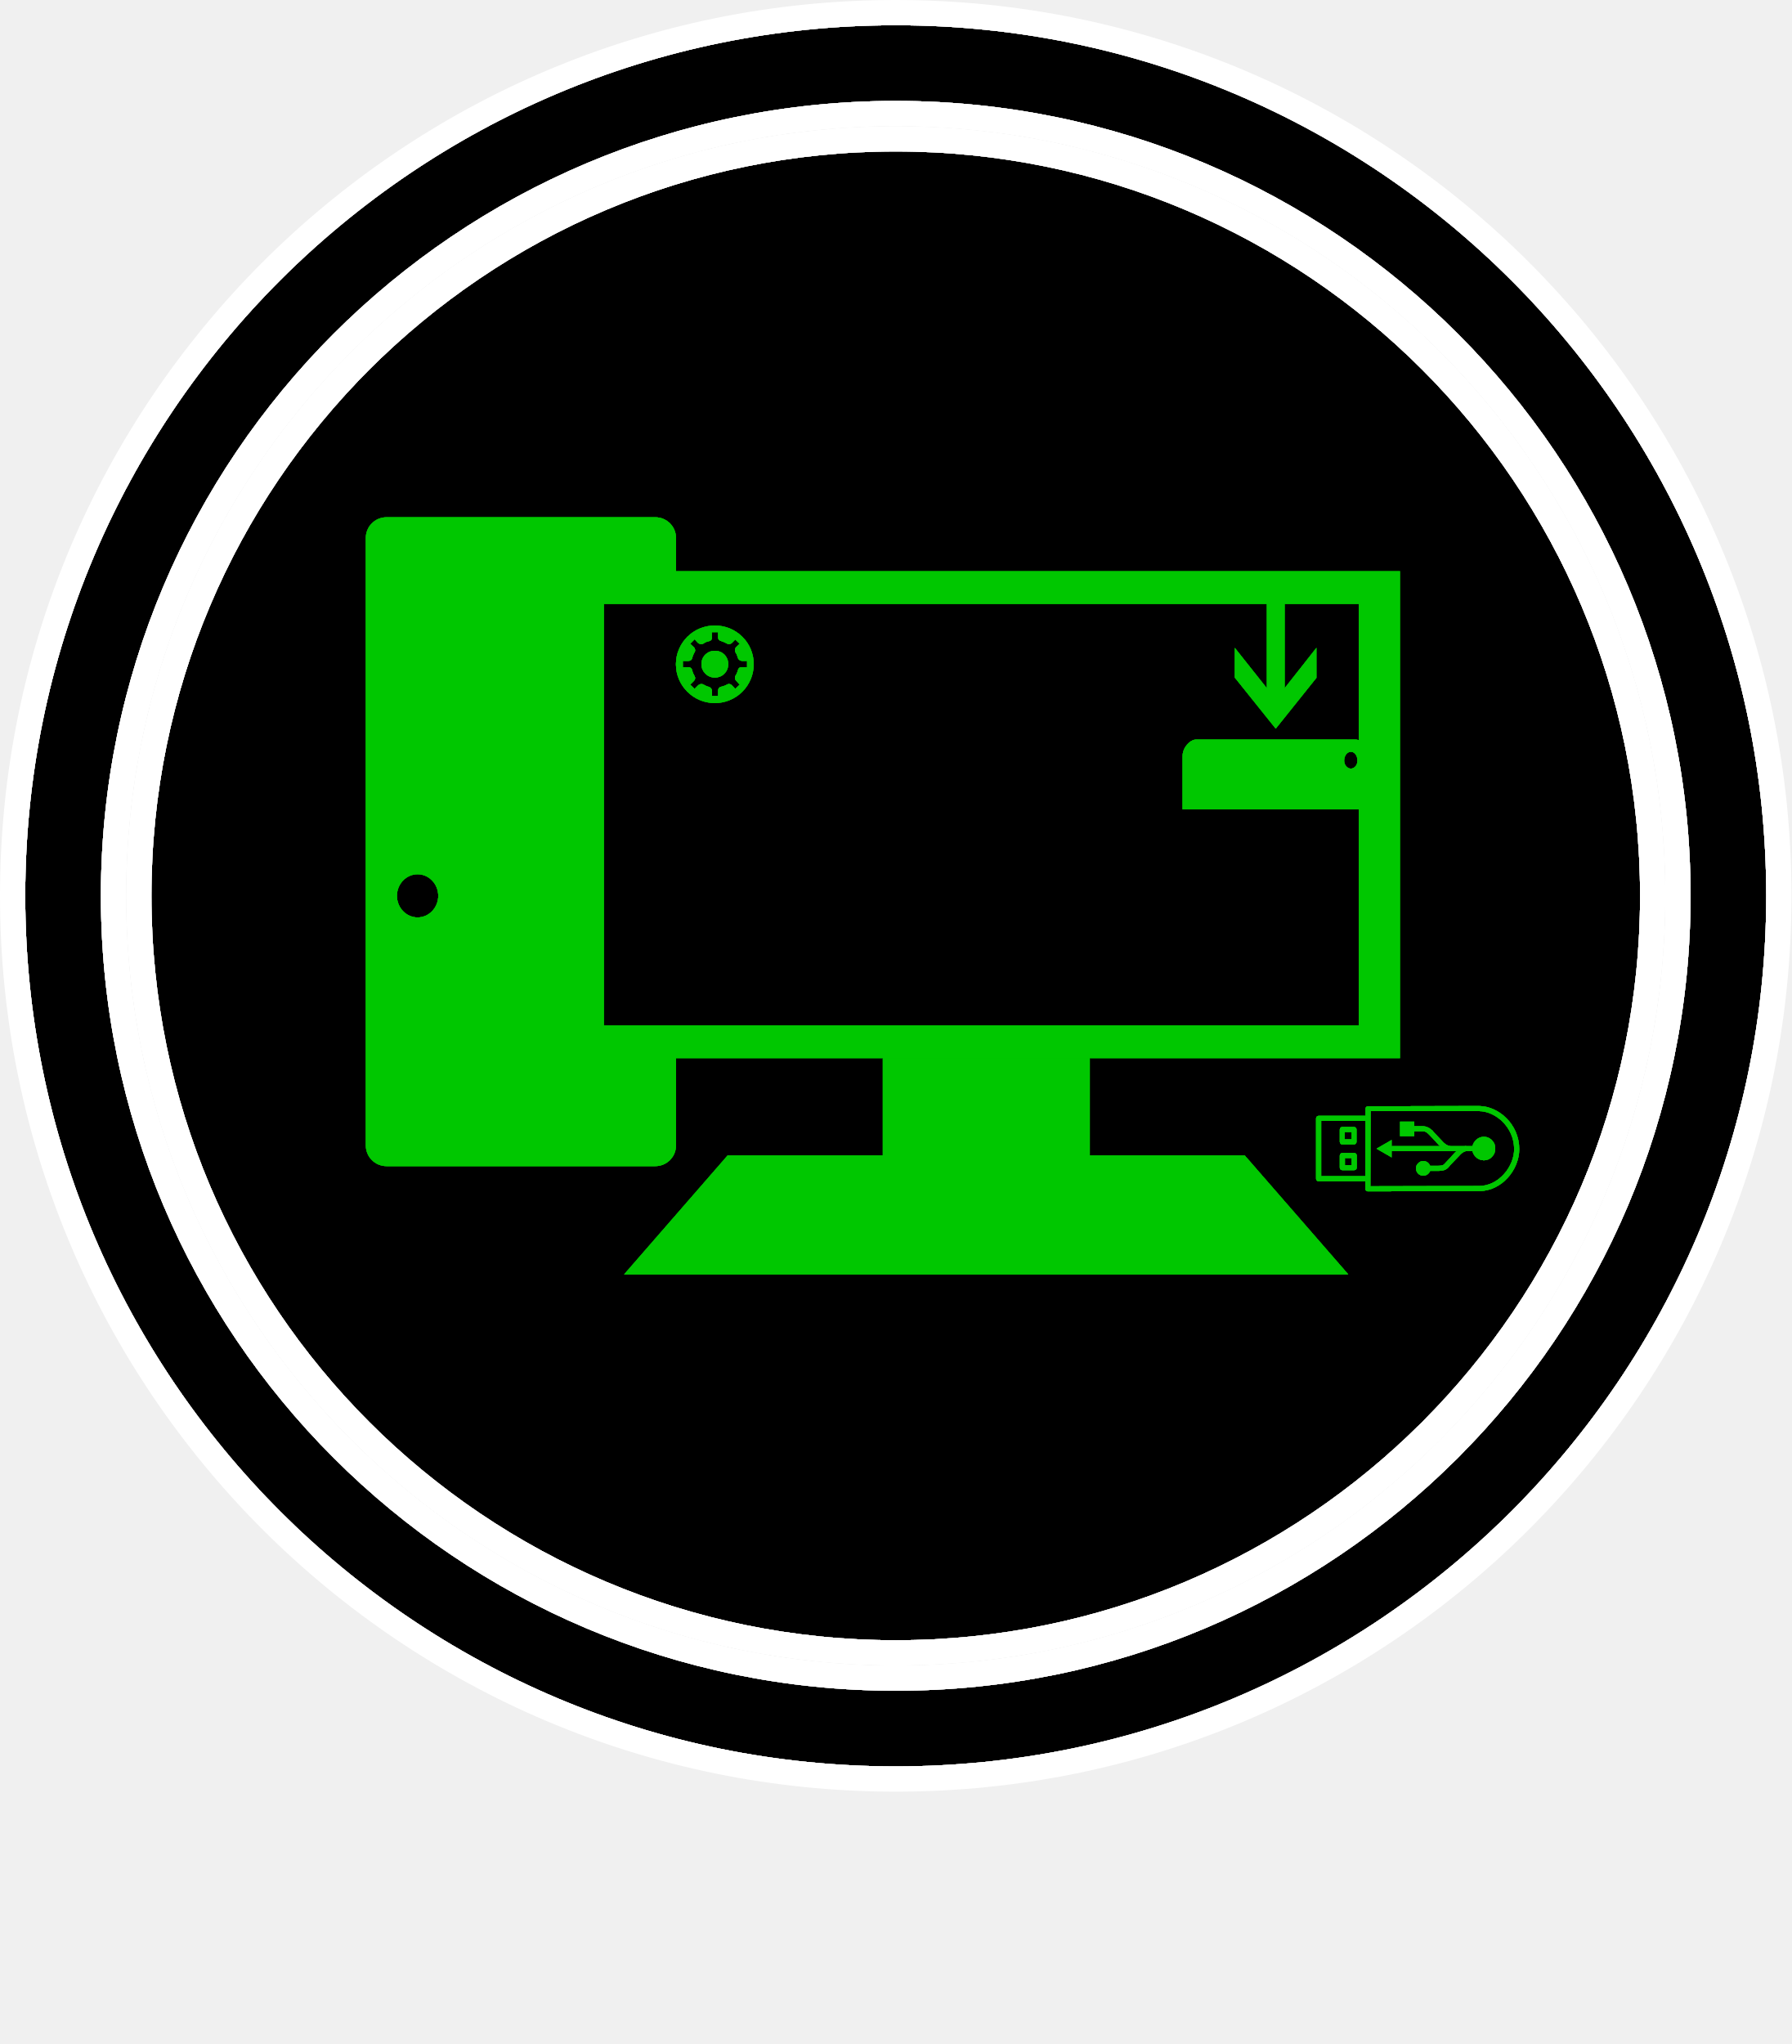
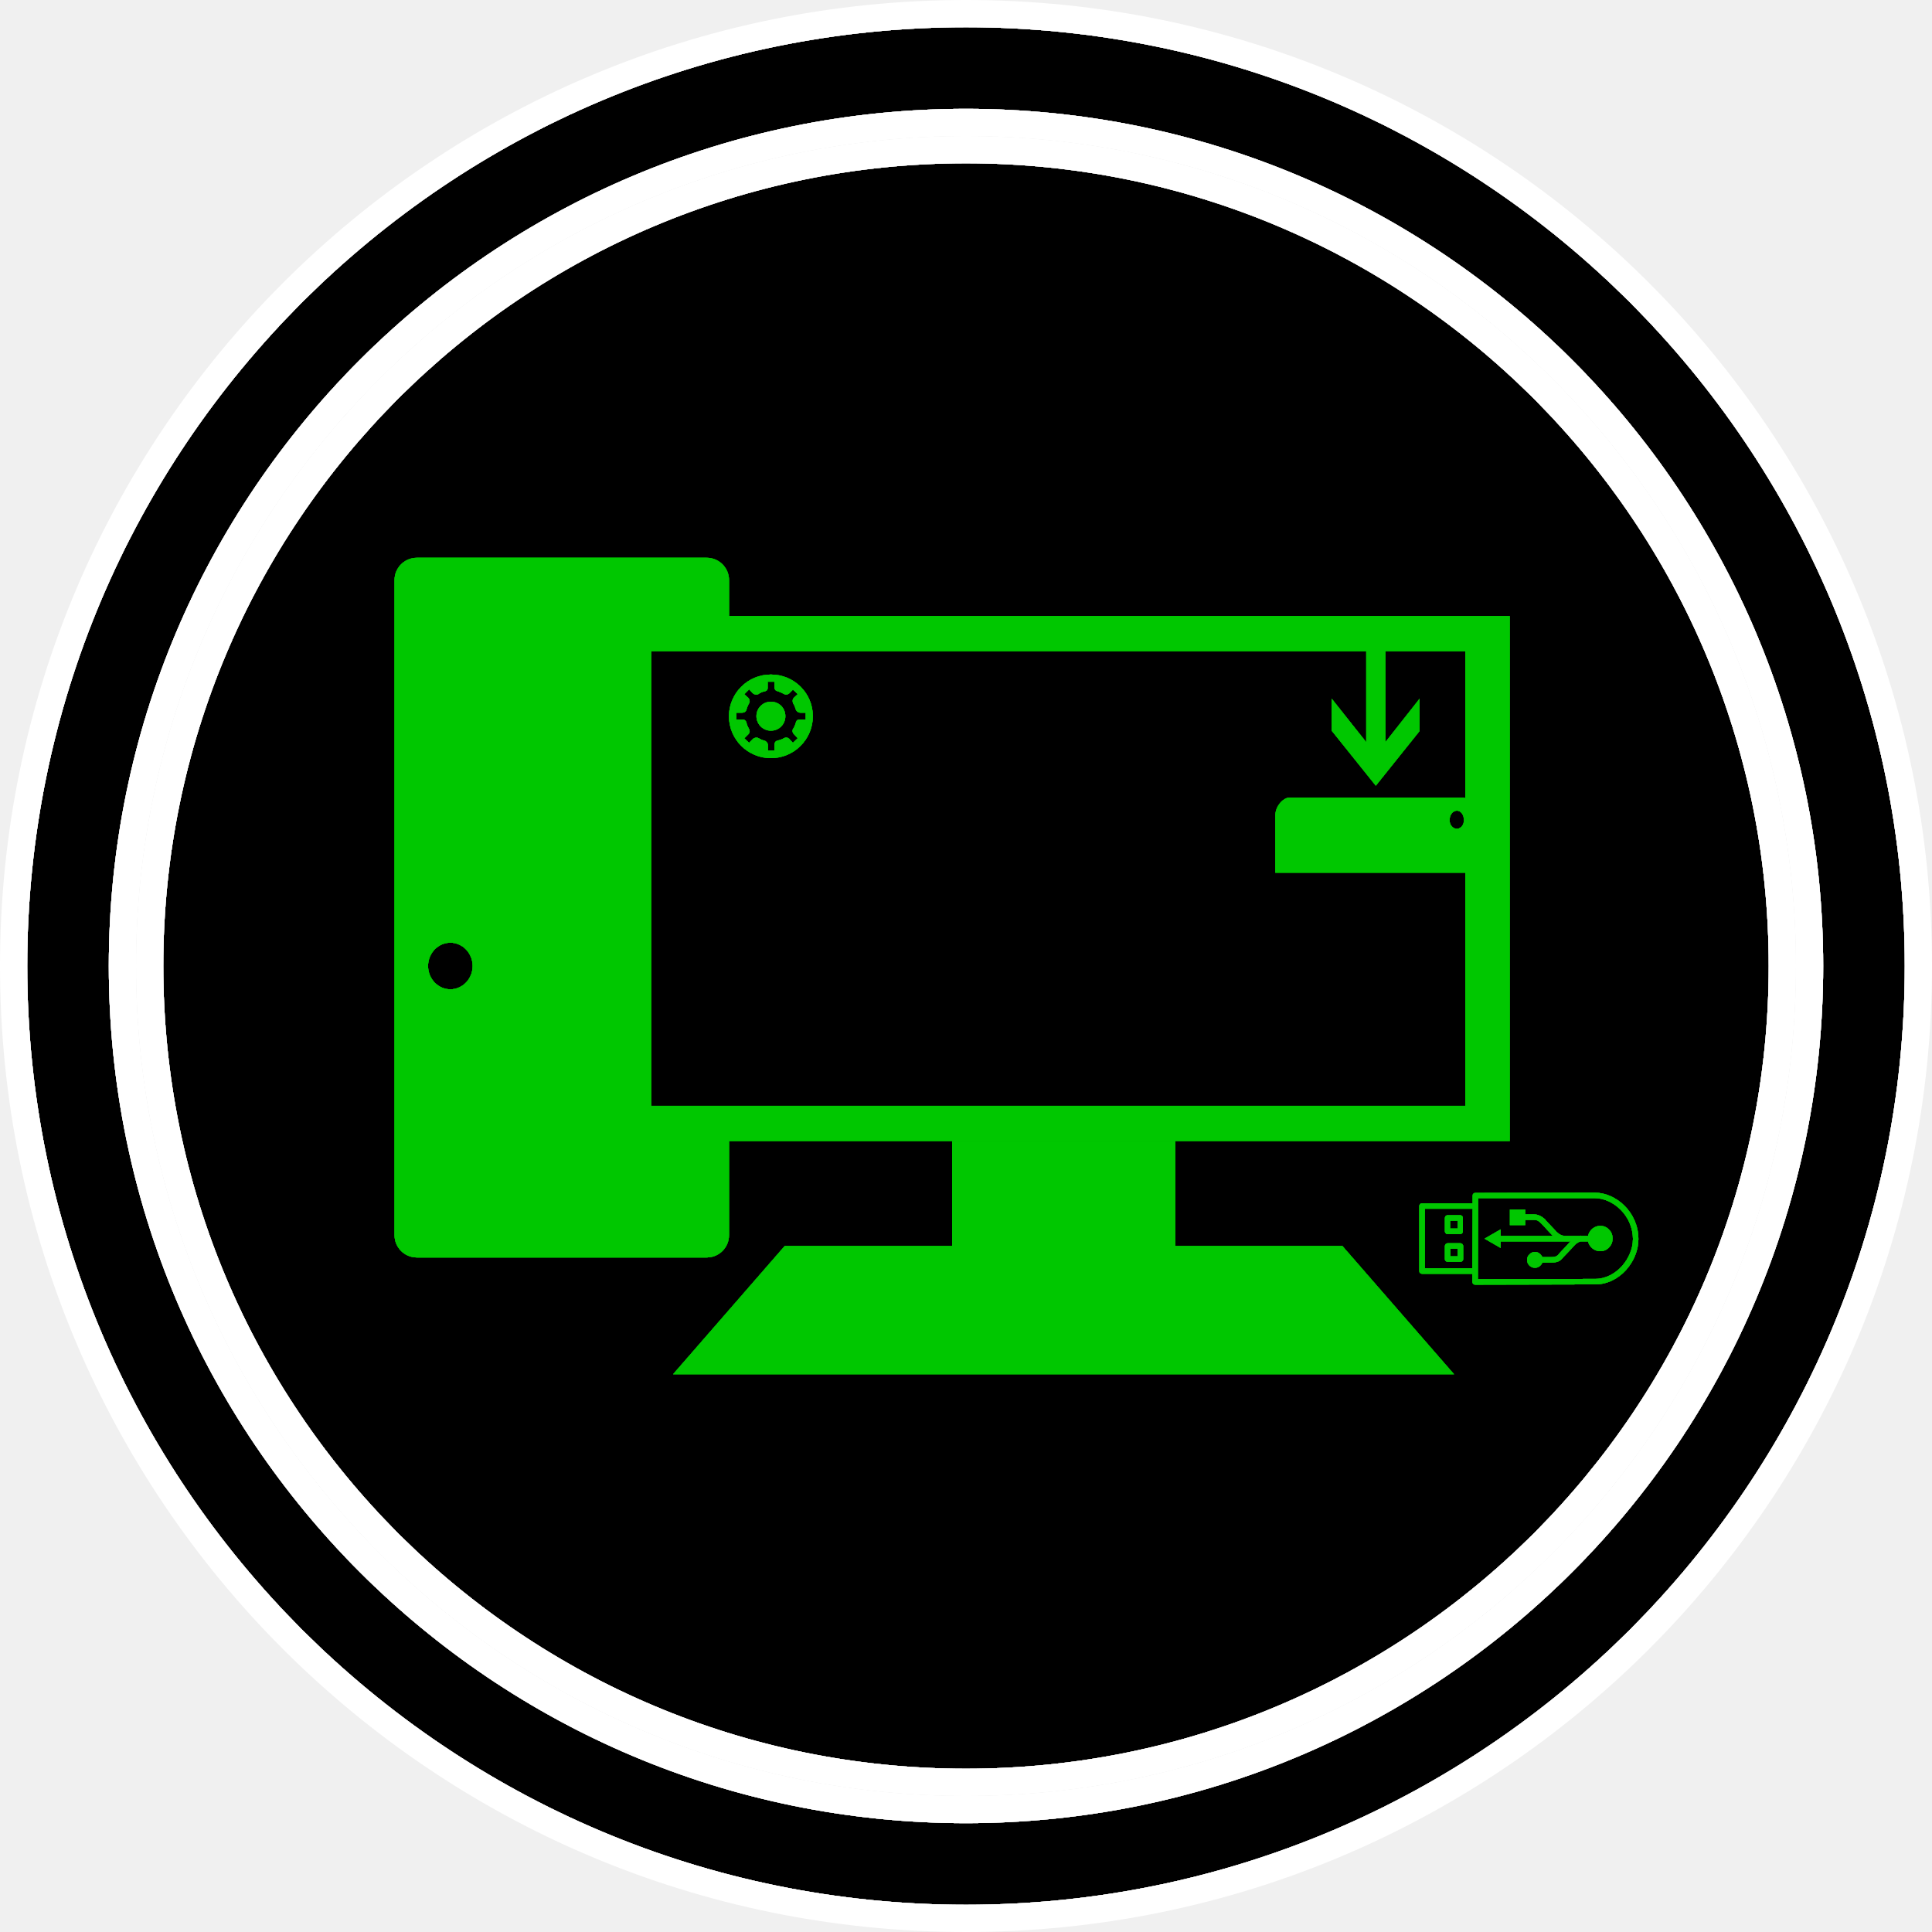
- <svg xmlns="http://www.w3.org/2000/svg" version="1.1" width="71px" height="81px" viewBox="-0.5 -0.5 71 81" class="ge-export-svg-dark" content="&lt;mxfile host=&quot;app.diagrams.net&quot; agent=&quot;Mozilla/5.0 (Windows NT 10.0; Win64; x64) AppleWebKit/537.36 (KHTML, like Gecko) Chrome/129.0.0.0 Safari/537.36&quot; scale=&quot;1&quot; border=&quot;0&quot; version=&quot;24.7.16&quot;&gt;&#10;  &lt;diagram name=&quot;Página-1&quot; id=&quot;m8l1A8O_j_JvbqTGVBao&quot;&gt;&#10;    &lt;mxGraphModel dx=&quot;293&quot; dy=&quot;145&quot; grid=&quot;1&quot; gridSize=&quot;10&quot; guides=&quot;1&quot; tooltips=&quot;1&quot; connect=&quot;1&quot; arrows=&quot;1&quot; fold=&quot;1&quot; page=&quot;1&quot; pageScale=&quot;1&quot; pageWidth=&quot;2970&quot; pageHeight=&quot;2100&quot; math=&quot;0&quot; shadow=&quot;0&quot;&gt;&#10;      &lt;root&gt;&#10;        &lt;mxCell id=&quot;0&quot; /&gt;&#10;        &lt;mxCell id=&quot;1&quot; parent=&quot;0&quot; /&gt;&#10;        &lt;mxCell id=&quot;l1s-WfeYHmzIl0k62fMm-2&quot; value=&quot;&quot; style=&quot;group&quot; parent=&quot;1&quot; vertex=&quot;1&quot; connectable=&quot;0&quot;&gt;&#10;          &lt;mxGeometry x=&quot;370&quot; y=&quot;270&quot; width=&quot;70&quot; height=&quot;80&quot; as=&quot;geometry&quot; /&gt;&#10;        &lt;/mxCell&gt;&#10;        &lt;mxCell id=&quot;sqtzE2Vg8_yKc3G_givv-2&quot; value=&quot;&quot; style=&quot;ellipse;shape=doubleEllipse;whiteSpace=wrap;html=1;aspect=fixed;container=0;&quot; parent=&quot;l1s-WfeYHmzIl0k62fMm-2&quot; vertex=&quot;1&quot;&gt;&#10;          &lt;mxGeometry width=&quot;70&quot; height=&quot;70&quot; as=&quot;geometry&quot; /&gt;&#10;        &lt;/mxCell&gt;&#10;        &lt;mxCell id=&quot;sqtzE2Vg8_yKc3G_givv-3&quot; value=&quot;&quot; style=&quot;ellipse;whiteSpace=wrap;html=1;aspect=fixed;container=0;&quot; parent=&quot;l1s-WfeYHmzIl0k62fMm-2&quot; vertex=&quot;1&quot;&gt;&#10;          &lt;mxGeometry x=&quot;5&quot; y=&quot;5&quot; width=&quot;60&quot; height=&quot;60&quot; as=&quot;geometry&quot; /&gt;&#10;        &lt;/mxCell&gt;&#10;        &lt;mxCell id=&quot;kBWoNNk8_Sd-oZPdYqJj-1&quot; value=&quot;&quot; style=&quot;group&quot; vertex=&quot;1&quot; connectable=&quot;0&quot; parent=&quot;l1s-WfeYHmzIl0k62fMm-2&quot;&gt;&#10;          &lt;mxGeometry x=&quot;14&quot; y=&quot;20&quot; width=&quot;45.715&quot; height=&quot;30&quot; as=&quot;geometry&quot; /&gt;&#10;        &lt;/mxCell&gt;&#10;        &lt;mxCell id=&quot;kBWoNNk8_Sd-oZPdYqJj-2&quot; value=&quot;&quot; style=&quot;fontColor=#0066CC;verticalAlign=top;verticalLabelPosition=bottom;labelPosition=center;align=center;html=1;outlineConnect=0;fillColor=#00FF00;strokeColor=none;gradientColor=none;gradientDirection=north;strokeWidth=2;shape=mxgraph.networks.pc;container=0;&quot; vertex=&quot;1&quot; parent=&quot;kBWoNNk8_Sd-oZPdYqJj-1&quot;&gt;&#10;          &lt;mxGeometry width=&quot;40.98&quot; height=&quot;30&quot; as=&quot;geometry&quot; /&gt;&#10;        &lt;/mxCell&gt;&#10;        &lt;mxCell id=&quot;kBWoNNk8_Sd-oZPdYqJj-3&quot; value=&quot;&quot; style=&quot;sketch=0;pointerEvents=1;shadow=0;dashed=0;html=1;strokeColor=none;fillColor=#00FF00;labelPosition=center;verticalLabelPosition=bottom;verticalAlign=top;outlineConnect=0;align=center;shape=mxgraph.office.concepts.backup_local;container=0;&quot; vertex=&quot;1&quot; parent=&quot;kBWoNNk8_Sd-oZPdYqJj-1&quot;&gt;&#10;          &lt;mxGeometry x=&quot;32.374&quot; y=&quot;3&quot; width=&quot;7.376&quot; height=&quot;8.571&quot; as=&quot;geometry&quot; /&gt;&#10;        &lt;/mxCell&gt;&#10;        &lt;mxCell id=&quot;kBWoNNk8_Sd-oZPdYqJj-4&quot; value=&quot;&quot; style=&quot;sketch=0;pointerEvents=1;shadow=0;dashed=0;html=1;strokeColor=none;fillColor=#00FF00;aspect=fixed;labelPosition=center;verticalLabelPosition=bottom;verticalAlign=top;align=center;outlineConnect=0;shape=mxgraph.vvd.vrealize_automation;container=0;&quot; vertex=&quot;1&quot; parent=&quot;kBWoNNk8_Sd-oZPdYqJj-1&quot;&gt;&#10;          &lt;mxGeometry x=&quot;12.294&quot; y=&quot;4.286&quot; width=&quot;3.073&quot; height=&quot;3.073&quot; as=&quot;geometry&quot; /&gt;&#10;        &lt;/mxCell&gt;&#10;        &lt;mxCell id=&quot;kBWoNNk8_Sd-oZPdYqJj-5&quot; value=&quot;&quot; style=&quot;sketch=0;pointerEvents=1;shadow=0;dashed=0;html=1;strokeColor=none;fillColor=#00FF00;aspect=fixed;labelPosition=center;verticalLabelPosition=bottom;verticalAlign=top;align=center;outlineConnect=0;shape=mxgraph.vvd.flash_drive;rotation=90;container=0;&quot; vertex=&quot;1&quot; parent=&quot;kBWoNNk8_Sd-oZPdYqJj-1&quot;&gt;&#10;          &lt;mxGeometry x=&quot;40&quot; y=&quot;21&quot; width=&quot;3.381&quot; height=&quot;8.049&quot; as=&quot;geometry&quot; /&gt;&#10;        &lt;/mxCell&gt;&#10;      &lt;/root&gt;&#10;    &lt;/mxGraphModel&gt;&#10;  &lt;/diagram&gt;&#10;&lt;/mxfile&gt;&#10;">
+ <svg xmlns="http://www.w3.org/2000/svg" version="1.1" width="71px" height="71px" viewBox="-0.5 -0.5 71 71" class="ge-export-svg-dark" content="&lt;mxfile host=&quot;app.diagrams.net&quot; agent=&quot;Mozilla/5.0 (Windows NT 10.0; Win64; x64) AppleWebKit/537.36 (KHTML, like Gecko) Chrome/129.0.0.0 Safari/537.36&quot; scale=&quot;1&quot; border=&quot;0&quot; version=&quot;24.7.16&quot;&gt;&#10;  &lt;diagram name=&quot;Página-1&quot; id=&quot;m8l1A8O_j_JvbqTGVBao&quot;&gt;&#10;    &lt;mxGraphModel dx=&quot;419&quot; dy=&quot;207&quot; grid=&quot;1&quot; gridSize=&quot;10&quot; guides=&quot;1&quot; tooltips=&quot;1&quot; connect=&quot;1&quot; arrows=&quot;1&quot; fold=&quot;1&quot; page=&quot;1&quot; pageScale=&quot;1&quot; pageWidth=&quot;2970&quot; pageHeight=&quot;2100&quot; math=&quot;0&quot; shadow=&quot;0&quot;&gt;&#10;      &lt;root&gt;&#10;        &lt;mxCell id=&quot;0&quot; /&gt;&#10;        &lt;mxCell id=&quot;1&quot; parent=&quot;0&quot; /&gt;&#10;        &lt;mxCell id=&quot;sqtzE2Vg8_yKc3G_givv-2&quot; value=&quot;&quot; style=&quot;ellipse;shape=doubleEllipse;whiteSpace=wrap;html=1;aspect=fixed;container=0;&quot; parent=&quot;1&quot; vertex=&quot;1&quot;&gt;&#10;          &lt;mxGeometry x=&quot;370&quot; y=&quot;270&quot; width=&quot;70&quot; height=&quot;70&quot; as=&quot;geometry&quot; /&gt;&#10;        &lt;/mxCell&gt;&#10;        &lt;mxCell id=&quot;sqtzE2Vg8_yKc3G_givv-3&quot; value=&quot;&quot; style=&quot;ellipse;whiteSpace=wrap;html=1;aspect=fixed;container=0;&quot; parent=&quot;1&quot; vertex=&quot;1&quot;&gt;&#10;          &lt;mxGeometry x=&quot;375&quot; y=&quot;275&quot; width=&quot;60&quot; height=&quot;60&quot; as=&quot;geometry&quot; /&gt;&#10;        &lt;/mxCell&gt;&#10;        &lt;mxCell id=&quot;kBWoNNk8_Sd-oZPdYqJj-2&quot; value=&quot;&quot; style=&quot;fontColor=#0066CC;verticalAlign=top;verticalLabelPosition=bottom;labelPosition=center;align=center;html=1;outlineConnect=0;fillColor=#00FF00;strokeColor=none;gradientColor=none;gradientDirection=north;strokeWidth=2;shape=mxgraph.networks.pc;container=0;&quot; parent=&quot;1&quot; vertex=&quot;1&quot;&gt;&#10;          &lt;mxGeometry x=&quot;384&quot; y=&quot;290&quot; width=&quot;40.98&quot; height=&quot;30&quot; as=&quot;geometry&quot; /&gt;&#10;        &lt;/mxCell&gt;&#10;        &lt;mxCell id=&quot;kBWoNNk8_Sd-oZPdYqJj-3&quot; value=&quot;&quot; style=&quot;sketch=0;pointerEvents=1;shadow=0;dashed=0;html=1;strokeColor=none;fillColor=#00FF00;labelPosition=center;verticalLabelPosition=bottom;verticalAlign=top;outlineConnect=0;align=center;shape=mxgraph.office.concepts.backup_local;container=0;&quot; parent=&quot;1&quot; vertex=&quot;1&quot;&gt;&#10;          &lt;mxGeometry x=&quot;416.374&quot; y=&quot;293&quot; width=&quot;7.376&quot; height=&quot;8.571&quot; as=&quot;geometry&quot; /&gt;&#10;        &lt;/mxCell&gt;&#10;        &lt;mxCell id=&quot;kBWoNNk8_Sd-oZPdYqJj-4&quot; value=&quot;&quot; style=&quot;sketch=0;pointerEvents=1;shadow=0;dashed=0;html=1;strokeColor=none;fillColor=#00FF00;aspect=fixed;labelPosition=center;verticalLabelPosition=bottom;verticalAlign=top;align=center;outlineConnect=0;shape=mxgraph.vvd.vrealize_automation;container=0;&quot; parent=&quot;1&quot; vertex=&quot;1&quot;&gt;&#10;          &lt;mxGeometry x=&quot;396.294&quot; y=&quot;294.286&quot; width=&quot;3.073&quot; height=&quot;3.073&quot; as=&quot;geometry&quot; /&gt;&#10;        &lt;/mxCell&gt;&#10;        &lt;mxCell id=&quot;kBWoNNk8_Sd-oZPdYqJj-5&quot; value=&quot;&quot; style=&quot;sketch=0;pointerEvents=1;shadow=0;dashed=0;html=1;strokeColor=none;fillColor=#00FF00;aspect=fixed;labelPosition=center;verticalLabelPosition=bottom;verticalAlign=top;align=center;outlineConnect=0;shape=mxgraph.vvd.flash_drive;rotation=90;container=0;&quot; parent=&quot;1&quot; vertex=&quot;1&quot;&gt;&#10;          &lt;mxGeometry x=&quot;424&quot; y=&quot;311&quot; width=&quot;3.381&quot; height=&quot;8.049&quot; as=&quot;geometry&quot; /&gt;&#10;        &lt;/mxCell&gt;&#10;      &lt;/root&gt;&#10;    &lt;/mxGraphModel&gt;&#10;  &lt;/diagram&gt;&#10;&lt;/mxfile&gt;&#10;">
  <defs>
    <style type="text/css">svg.ge-export-svg-dark:not(mjx-container &gt; svg) { filter: invert(100%) hue-rotate(180deg); }
svg.ge-export-svg-dark foreignObject img,
svg.ge-export-svg-dark image:not(svg.ge-export-svg-dark switch image),
svg.ge-export-svg-dark svg:not(mjx-container &gt; svg)
{ filter: invert(100%) hue-rotate(180deg) }</style>
  </defs>
  <g>
    <g data-cell-id="0">
      <g data-cell-id="1">
-         <g data-cell-id="l1s-WfeYHmzIl0k62fMm-2">
-           <g />
-           <g data-cell-id="sqtzE2Vg8_yKc3G_givv-2">
-             <g>
-               <ellipse cx="35" cy="35" rx="35" ry="35" fill="rgb(255, 255, 255)" stroke="rgb(0, 0, 0)" pointer-events="all" />
-               <ellipse cx="35" cy="35" rx="31" ry="31" fill="none" stroke="rgb(0, 0, 0)" pointer-events="all" />
-             </g>
+         <g data-cell-id="sqtzE2Vg8_yKc3G_givv-2">
+           <g>
+             <ellipse cx="35" cy="35" rx="35" ry="35" fill="rgb(255, 255, 255)" stroke="rgb(0, 0, 0)" pointer-events="all" />
+             <ellipse cx="35" cy="35" rx="31" ry="31" fill="none" stroke="rgb(0, 0, 0)" pointer-events="all" />
          </g>
-           <g data-cell-id="sqtzE2Vg8_yKc3G_givv-3">
-             <g>
-               <ellipse cx="35" cy="35" rx="30" ry="30" fill="rgb(255, 255, 255)" stroke="rgb(0, 0, 0)" pointer-events="all" />
-             </g>
+         </g>
+         <g data-cell-id="sqtzE2Vg8_yKc3G_givv-3">
+           <g>
+             <ellipse cx="35" cy="35" rx="30" ry="30" fill="rgb(255, 255, 255)" stroke="rgb(0, 0, 0)" pointer-events="all" />
          </g>
-           <g data-cell-id="kBWoNNk8_Sd-oZPdYqJj-1">
-             <g />
-             <g data-cell-id="kBWoNNk8_Sd-oZPdYqJj-2">
-               <g>
-                 <rect x="14" y="20" width="12.29" height="25.71" rx="0.82" ry="0.82" fill="#00ff00" stroke="none" pointer-events="all" />
-                 <path d="M 14 24.29 L 26.29 24.29 M 14 32.86 L 26.29 32.86" fill="none" stroke="none" pointer-events="all" />
-                 <rect x="22.2" y="22.14" width="32.78" height="19.29" fill="#00ff00" stroke="none" pointer-events="all" />
-                 <rect x="34.49" y="41.43" width="8.2" height="4.29" fill="#00ff00" stroke="none" pointer-events="all" />
-                 <path d="M 28.34 45.29 L 48.83 45.29 L 52.93 50 L 24.24 50 Z" fill="#00ff00" stroke="none" pointer-events="all" />
-                 <path d="M 34.08 48.93 L 41.46 48.93 M 28.75 47.64 L 44.73 47.64 M 29.57 46.36 L 44.33 46.36 M 45.55 46.36 L 48.42 46.36 M 46.37 47.64 L 49.24 47.64 M 47.19 48.93 L 50.06 48.93" fill="none" stroke="none" pointer-events="all" />
-                 <rect x="23.43" y="23.43" width="29.92" height="16.71" fill="#ffffff" stroke="none" pointer-events="all" />
-                 <ellipse cx="16.05" cy="35" rx="0.82" ry="0.857" fill="#ffffff" stroke="none" pointer-events="all" />
-               </g>
-             </g>
-             <g data-cell-id="kBWoNNk8_Sd-oZPdYqJj-3">
-               <g>
-                 <rect x="46.37" y="23" width="7.38" height="8.57" fill="none" stroke="none" pointer-events="all" />
-                 <path d="M 50.06 28.37 L 48.44 26.35 L 48.44 25.18 L 49.71 26.78 L 49.71 23 L 50.41 23 L 50.41 26.78 L 51.67 25.18 L 51.67 26.36 Z M 53.04 29.96 C 53.13 29.96 53.3 29.88 53.3 29.64 C 53.3 29.43 53.18 29.29 53.04 29.29 C 52.9 29.29 52.77 29.43 52.77 29.64 C 52.77 29.82 52.89 29.96 53.04 29.96 Z M 46.37 31.57 L 46.37 29.46 C 46.37 29.13 46.66 28.81 46.9 28.81 L 53.22 28.81 C 53.5 28.81 53.75 29.15 53.75 29.47 L 53.75 31.57 Z" fill="#00ff00" stroke="none" pointer-events="all" />
-               </g>
-             </g>
-             <g data-cell-id="kBWoNNk8_Sd-oZPdYqJj-4">
-               <g>
-                 <rect x="26.29" y="24.29" width="3.07" height="3.07" fill="none" stroke="none" pointer-events="all" />
-                 <path d="M 27.72 27.08 L 27.96 27.08 L 27.96 26.88 C 27.96 26.81 27.99 26.74 28.07 26.72 C 28.15 26.7 28.22 26.68 28.29 26.64 C 28.37 26.59 28.44 26.6 28.5 26.65 L 28.64 26.8 L 28.82 26.63 L 28.68 26.48 C 28.62 26.42 28.61 26.34 28.65 26.28 C 28.68 26.24 28.72 26.16 28.75 26.05 C 28.76 26 28.8 25.94 28.9 25.94 L 29.11 25.94 L 29.11 25.69 L 28.92 25.69 C 28.84 25.69 28.76 25.64 28.74 25.55 C 28.72 25.49 28.7 25.42 28.65 25.35 C 28.62 25.28 28.62 25.2 28.68 25.14 L 28.82 25.01 L 28.64 24.84 L 28.5 24.98 C 28.46 25.02 28.38 25.04 28.33 25.01 C 28.26 24.97 28.17 24.93 28.05 24.89 C 28.01 24.88 27.96 24.83 27.96 24.76 L 27.96 24.55 L 27.71 24.55 L 27.71 24.75 C 27.72 24.86 27.66 24.89 27.59 24.91 C 27.51 24.92 27.44 24.96 27.36 25.01 C 27.29 25.04 27.21 25.02 27.16 24.97 L 27.03 24.83 L 26.85 25.01 L 26.99 25.14 C 27.05 25.19 27.06 25.28 27.04 25.32 C 26.99 25.4 26.95 25.5 26.93 25.58 C 26.91 25.66 26.84 25.69 26.77 25.69 L 26.56 25.69 L 26.56 25.94 L 26.76 25.94 C 26.86 25.93 26.92 26 26.93 26.06 C 26.95 26.15 26.99 26.23 27.03 26.3 C 27.06 26.35 27.06 26.42 27 26.48 L 26.85 26.63 L 27.03 26.8 L 27.17 26.66 C 27.22 26.61 27.31 26.59 27.38 26.63 C 27.45 26.67 27.51 26.7 27.59 26.72 C 27.66 26.74 27.72 26.81 27.72 26.89 Z M 28.36 25.82 C 28.36 26.11 28.13 26.35 27.83 26.35 C 27.54 26.35 27.3 26.11 27.3 25.82 C 27.3 25.52 27.54 25.29 27.83 25.29 C 28.13 25.29 28.36 25.52 28.36 25.82 Z M 29.37 25.82 C 29.37 26.67 28.68 27.36 27.83 27.36 C 26.98 27.36 26.29 26.67 26.29 25.82 C 26.29 25.41 26.46 25.02 26.74 24.74 C 27.03 24.45 27.42 24.29 27.83 24.29 C 28.68 24.29 29.37 24.97 29.37 25.82 Z" fill="#00ff00" stroke="none" pointer-events="all" />
-               </g>
-             </g>
-             <g data-cell-id="kBWoNNk8_Sd-oZPdYqJj-5">
-               <g>
-                 <rect x="54" y="41" width="3.38" height="8.05" fill="none" stroke="none" transform="rotate(90,55.69,45.02)" pointer-events="all" />
-                 <path d="M 55.96 47.44 C 55.91 47.44 55.86 47.49 55.86 47.54 L 55.86 48.01 C 55.86 48.06 55.91 48.11 55.96 48.11 L 56.44 48.11 C 56.5 48.11 56.54 48.06 56.54 48.01 L 56.54 47.54 C 56.54 47.49 56.5 47.44 56.44 47.44 Z M 56.06 47.64 L 56.34 47.64 L 56.34 47.91 L 56.06 47.91 Z M 54.93 47.45 C 54.91 47.45 54.88 47.46 54.86 47.48 C 54.85 47.5 54.83 47.52 54.83 47.55 L 54.83 48.01 C 54.83 48.04 54.85 48.07 54.86 48.08 C 54.88 48.1 54.91 48.11 54.93 48.11 L 55.42 48.11 C 55.44 48.11 55.47 48.1 55.49 48.08 C 55.51 48.07 55.52 48.04 55.52 48.01 L 55.52 47.55 C 55.52 47.52 55.51 47.5 55.49 47.48 C 55.47 47.46 55.44 47.45 55.42 47.45 Z M 55.03 47.64 L 55.32 47.64 L 55.32 47.92 L 55.03 47.92 Z M 55.68 41.95 C 55.56 41.95 55.45 41.99 55.36 42.08 C 55.27 42.16 55.22 42.28 55.22 42.4 C 55.22 42.62 55.38 42.8 55.59 42.85 L 55.59 43.11 L 55.58 43.11 C 55.58 43.12 55.59 43.14 55.59 43.16 L 55.59 43.72 C 55.58 43.83 55.53 43.91 55.45 44 L 55 44.42 L 54.99 44.42 C 54.87 44.55 54.8 44.68 54.8 44.84 L 54.8 45.16 L 54.62 45.16 L 54.62 45.72 L 55.19 45.72 L 55.19 45.16 L 55 45.16 L 55 44.84 C 55 44.72 55.03 44.67 55.14 44.56 L 55.59 44.14 L 55.59 46.06 L 55.35 46.06 L 55.69 46.65 L 56.03 46.06 L 55.79 46.06 L 55.79 43.73 C 55.79 43.72 55.79 43.7 55.79 43.69 L 55.79 43.69 L 55.79 43.48 C 55.8 43.5 55.82 43.51 55.83 43.53 L 56.23 43.9 L 56.23 43.9 C 56.28 43.94 56.31 43.97 56.33 44 C 56.35 44.04 56.37 44.1 56.37 44.22 L 56.37 44.53 C 56.26 44.58 56.18 44.68 56.18 44.8 C 56.18 44.88 56.21 44.95 56.27 45 C 56.32 45.06 56.39 45.09 56.47 45.09 C 56.55 45.09 56.62 45.06 56.68 45 C 56.73 44.95 56.76 44.88 56.76 44.8 C 56.76 44.68 56.68 44.58 56.57 44.53 L 56.57 44.22 L 56.57 44.22 C 56.57 44.08 56.55 43.98 56.51 43.91 C 56.46 43.83 56.41 43.79 56.36 43.75 L 55.97 43.38 L 55.97 43.38 C 55.89 43.32 55.81 43.21 55.79 43.13 L 55.79 42.85 C 56 42.8 56.15 42.61 56.15 42.4 C 56.15 42.28 56.1 42.16 56.01 42.08 C 55.92 41.99 55.81 41.95 55.68 41.95 Z M 55.71 41 C 54.72 41 54 41.82 54 42.61 L 54.01 46.99 C 54.01 47.05 54.05 47.09 54.11 47.09 L 54.39 47.09 L 54.39 48.95 C 54.39 48.98 54.4 49 54.42 49.02 C 54.44 49.04 54.46 49.05 54.49 49.05 L 56.88 49.05 C 56.94 49.05 56.98 49.01 56.98 48.95 L 56.98 47.1 L 57.28 47.1 C 57.31 47.1 57.33 47.09 57.35 47.07 C 57.37 47.05 57.38 47.02 57.38 47 L 57.37 42.59 C 57.37 41.69 56.52 41 55.71 41 Z M 55.71 41.2 C 56.4 41.2 57.17 41.81 57.17 42.59 C 57.17 42.59 57.17 42.59 57.17 42.59 L 57.18 46.9 L 54.2 46.89 L 54.2 42.6 C 54.2 41.94 54.83 41.2 55.71 41.2 Z M 54.59 47.09 L 56.78 47.1 L 56.78 48.85 L 54.59 48.85 Z" fill="#00ff00" stroke="none" transform="rotate(90,55.69,45.02)" pointer-events="all" />
-               </g>
-             </g>
+         </g>
+         <g data-cell-id="kBWoNNk8_Sd-oZPdYqJj-2">
+           <g>
+             <rect x="14" y="20" width="12.29" height="25.71" rx="0.82" ry="0.82" fill="#00ff00" stroke="none" pointer-events="all" />
+             <path d="M 14 24.29 L 26.29 24.29 M 14 32.86 L 26.29 32.86" fill="none" stroke="none" pointer-events="all" />
+             <rect x="22.2" y="22.14" width="32.78" height="19.29" fill="#00ff00" stroke="none" pointer-events="all" />
+             <rect x="34.49" y="41.43" width="8.2" height="4.29" fill="#00ff00" stroke="none" pointer-events="all" />
+             <path d="M 28.34 45.29 L 48.83 45.29 L 52.93 50 L 24.24 50 Z" fill="#00ff00" stroke="none" pointer-events="all" />
+             <path d="M 34.08 48.93 L 41.46 48.93 M 28.75 47.64 L 44.73 47.64 M 29.57 46.36 L 44.33 46.36 M 45.55 46.36 L 48.42 46.36 M 46.37 47.64 L 49.24 47.64 M 47.19 48.93 L 50.06 48.93" fill="none" stroke="none" pointer-events="all" />
+             <rect x="23.43" y="23.43" width="29.92" height="16.71" fill="#ffffff" stroke="none" pointer-events="all" />
+             <ellipse cx="16.05" cy="35" rx="0.82" ry="0.857" fill="#ffffff" stroke="none" pointer-events="all" />
+           </g>
+         </g>
+         <g data-cell-id="kBWoNNk8_Sd-oZPdYqJj-3">
+           <g>
+             <rect x="46.37" y="23" width="7.38" height="8.57" fill="none" stroke="none" pointer-events="all" />
+             <path d="M 50.06 28.37 L 48.44 26.35 L 48.44 25.18 L 49.71 26.78 L 49.71 23 L 50.41 23 L 50.41 26.78 L 51.67 25.18 L 51.67 26.36 Z M 53.04 29.96 C 53.13 29.96 53.3 29.88 53.3 29.64 C 53.3 29.43 53.18 29.29 53.04 29.29 C 52.9 29.29 52.77 29.43 52.77 29.64 C 52.77 29.82 52.89 29.96 53.04 29.96 Z M 46.37 31.57 L 46.37 29.46 C 46.37 29.13 46.66 28.81 46.9 28.81 L 53.22 28.81 C 53.5 28.81 53.75 29.15 53.75 29.47 L 53.75 31.57 Z" fill="#00ff00" stroke="none" pointer-events="all" />
+           </g>
+         </g>
+         <g data-cell-id="kBWoNNk8_Sd-oZPdYqJj-4">
+           <g>
+             <rect x="26.29" y="24.29" width="3.07" height="3.07" fill="none" stroke="none" pointer-events="all" />
+             <path d="M 27.72 27.08 L 27.96 27.08 L 27.96 26.88 C 27.96 26.81 27.99 26.74 28.07 26.72 C 28.15 26.7 28.22 26.68 28.29 26.64 C 28.37 26.59 28.44 26.6 28.5 26.65 L 28.64 26.8 L 28.82 26.63 L 28.68 26.48 C 28.62 26.42 28.61 26.34 28.65 26.28 C 28.68 26.24 28.72 26.16 28.75 26.05 C 28.76 26 28.8 25.94 28.9 25.94 L 29.11 25.94 L 29.11 25.69 L 28.92 25.69 C 28.84 25.69 28.76 25.64 28.74 25.55 C 28.72 25.49 28.7 25.42 28.65 25.35 C 28.62 25.28 28.62 25.2 28.68 25.14 L 28.82 25.01 L 28.64 24.84 L 28.5 24.98 C 28.46 25.02 28.38 25.04 28.33 25.01 C 28.26 24.97 28.17 24.93 28.05 24.89 C 28.01 24.88 27.96 24.83 27.96 24.76 L 27.96 24.55 L 27.71 24.55 L 27.71 24.75 C 27.72 24.86 27.66 24.89 27.59 24.91 C 27.51 24.92 27.44 24.96 27.36 25.01 C 27.29 25.04 27.21 25.02 27.16 24.97 L 27.03 24.83 L 26.85 25.01 L 26.99 25.14 C 27.05 25.19 27.06 25.28 27.04 25.32 C 26.99 25.4 26.95 25.5 26.93 25.58 C 26.91 25.66 26.84 25.69 26.77 25.69 L 26.56 25.69 L 26.56 25.94 L 26.76 25.94 C 26.86 25.93 26.92 26 26.93 26.06 C 26.95 26.15 26.99 26.23 27.03 26.3 C 27.06 26.35 27.06 26.42 27 26.48 L 26.85 26.63 L 27.03 26.8 L 27.17 26.66 C 27.22 26.61 27.31 26.59 27.38 26.63 C 27.45 26.67 27.51 26.7 27.59 26.72 C 27.66 26.74 27.72 26.81 27.72 26.89 Z M 28.36 25.82 C 28.36 26.11 28.13 26.35 27.83 26.35 C 27.54 26.35 27.3 26.11 27.3 25.82 C 27.3 25.52 27.54 25.29 27.83 25.29 C 28.13 25.29 28.36 25.52 28.36 25.82 Z M 29.37 25.82 C 29.37 26.67 28.68 27.36 27.83 27.36 C 26.98 27.36 26.29 26.67 26.29 25.82 C 26.29 25.41 26.46 25.02 26.74 24.74 C 27.03 24.45 27.42 24.29 27.83 24.29 C 28.68 24.29 29.37 24.97 29.37 25.82 Z" fill="#00ff00" stroke="none" pointer-events="all" />
+           </g>
+         </g>
+         <g data-cell-id="kBWoNNk8_Sd-oZPdYqJj-5">
+           <g>
+             <rect x="54" y="41" width="3.38" height="8.05" fill="none" stroke="none" transform="rotate(90,55.69,45.02)" pointer-events="all" />
+             <path d="M 55.96 47.44 C 55.91 47.44 55.86 47.49 55.86 47.54 L 55.86 48.01 C 55.86 48.06 55.91 48.11 55.96 48.11 L 56.44 48.11 C 56.5 48.11 56.54 48.06 56.54 48.01 L 56.54 47.54 C 56.54 47.49 56.5 47.44 56.44 47.44 Z M 56.06 47.64 L 56.34 47.64 L 56.34 47.91 L 56.06 47.91 Z M 54.93 47.45 C 54.88 47.45 54.83 47.49 54.83 47.55 L 54.83 48.01 C 54.83 48.04 54.85 48.07 54.86 48.08 C 54.88 48.1 54.91 48.11 54.93 48.11 L 55.42 48.11 C 55.44 48.11 55.47 48.1 55.49 48.08 C 55.51 48.07 55.52 48.04 55.52 48.01 L 55.52 47.55 C 55.52 47.49 55.47 47.45 55.42 47.45 Z M 55.03 47.64 L 55.32 47.64 L 55.32 47.92 L 55.03 47.92 Z M 55.68 41.95 C 55.56 41.95 55.45 41.99 55.36 42.08 C 55.27 42.16 55.22 42.28 55.22 42.4 C 55.22 42.62 55.38 42.8 55.59 42.85 L 55.59 43.11 L 55.58 43.11 C 55.58 43.12 55.59 43.14 55.59 43.16 L 55.59 43.72 C 55.58 43.83 55.53 43.91 55.45 44 L 55 44.42 L 54.99 44.42 C 54.87 44.55 54.8 44.68 54.8 44.84 L 54.8 45.16 L 54.62 45.16 L 54.62 45.72 L 55.19 45.72 L 55.19 45.16 L 55 45.16 L 55 44.84 C 55 44.72 55.03 44.67 55.14 44.56 L 55.59 44.14 L 55.59 46.06 L 55.35 46.06 L 55.69 46.65 L 56.03 46.06 L 55.79 46.06 L 55.79 43.73 C 55.79 43.72 55.79 43.7 55.79 43.69 L 55.79 43.69 L 55.79 43.48 C 55.8 43.5 55.82 43.51 55.83 43.53 L 56.23 43.9 L 56.23 43.9 C 56.28 43.94 56.31 43.97 56.33 44 C 56.35 44.04 56.37 44.1 56.37 44.22 L 56.37 44.53 C 56.26 44.58 56.18 44.68 56.18 44.8 C 56.18 44.88 56.21 44.95 56.27 45 C 56.32 45.06 56.39 45.09 56.47 45.09 C 56.55 45.09 56.62 45.06 56.68 45 C 56.73 44.95 56.76 44.88 56.76 44.8 C 56.76 44.68 56.68 44.58 56.57 44.53 L 56.57 44.22 L 56.57 44.22 C 56.57 44.08 56.55 43.98 56.51 43.91 C 56.46 43.83 56.41 43.79 56.36 43.75 L 55.97 43.38 L 55.97 43.38 C 55.89 43.32 55.81 43.21 55.79 43.13 L 55.79 42.85 C 56 42.8 56.15 42.61 56.15 42.4 C 56.15 42.28 56.1 42.16 56.01 42.08 C 55.92 41.99 55.81 41.95 55.68 41.95 Z M 55.71 41 C 54.72 41 54 41.82 54 42.61 L 54.01 46.99 C 54.01 47.05 54.05 47.09 54.11 47.09 L 54.39 47.09 L 54.39 48.95 C 54.39 48.98 54.4 49 54.42 49.02 C 54.44 49.04 54.46 49.05 54.49 49.05 L 56.88 49.05 C 56.94 49.05 56.98 49.01 56.98 48.95 L 56.98 47.1 L 57.28 47.1 C 57.31 47.1 57.33 47.09 57.35 47.07 C 57.37 47.05 57.38 47.02 57.38 47 L 57.37 42.59 C 57.37 41.69 56.52 41 55.71 41 Z M 55.71 41.2 C 56.4 41.2 57.17 41.81 57.17 42.59 C 57.17 42.59 57.17 42.59 57.17 42.59 L 57.18 46.9 L 54.2 46.89 L 54.2 42.6 C 54.2 41.94 54.83 41.2 55.71 41.2 Z M 54.59 47.09 L 56.78 47.1 L 56.78 48.85 L 54.59 48.85 Z" fill="#00ff00" stroke="none" transform="rotate(90,55.69,45.02)" pointer-events="all" />
          </g>
        </g>
      </g>
    </g>
  </g>
</svg>
